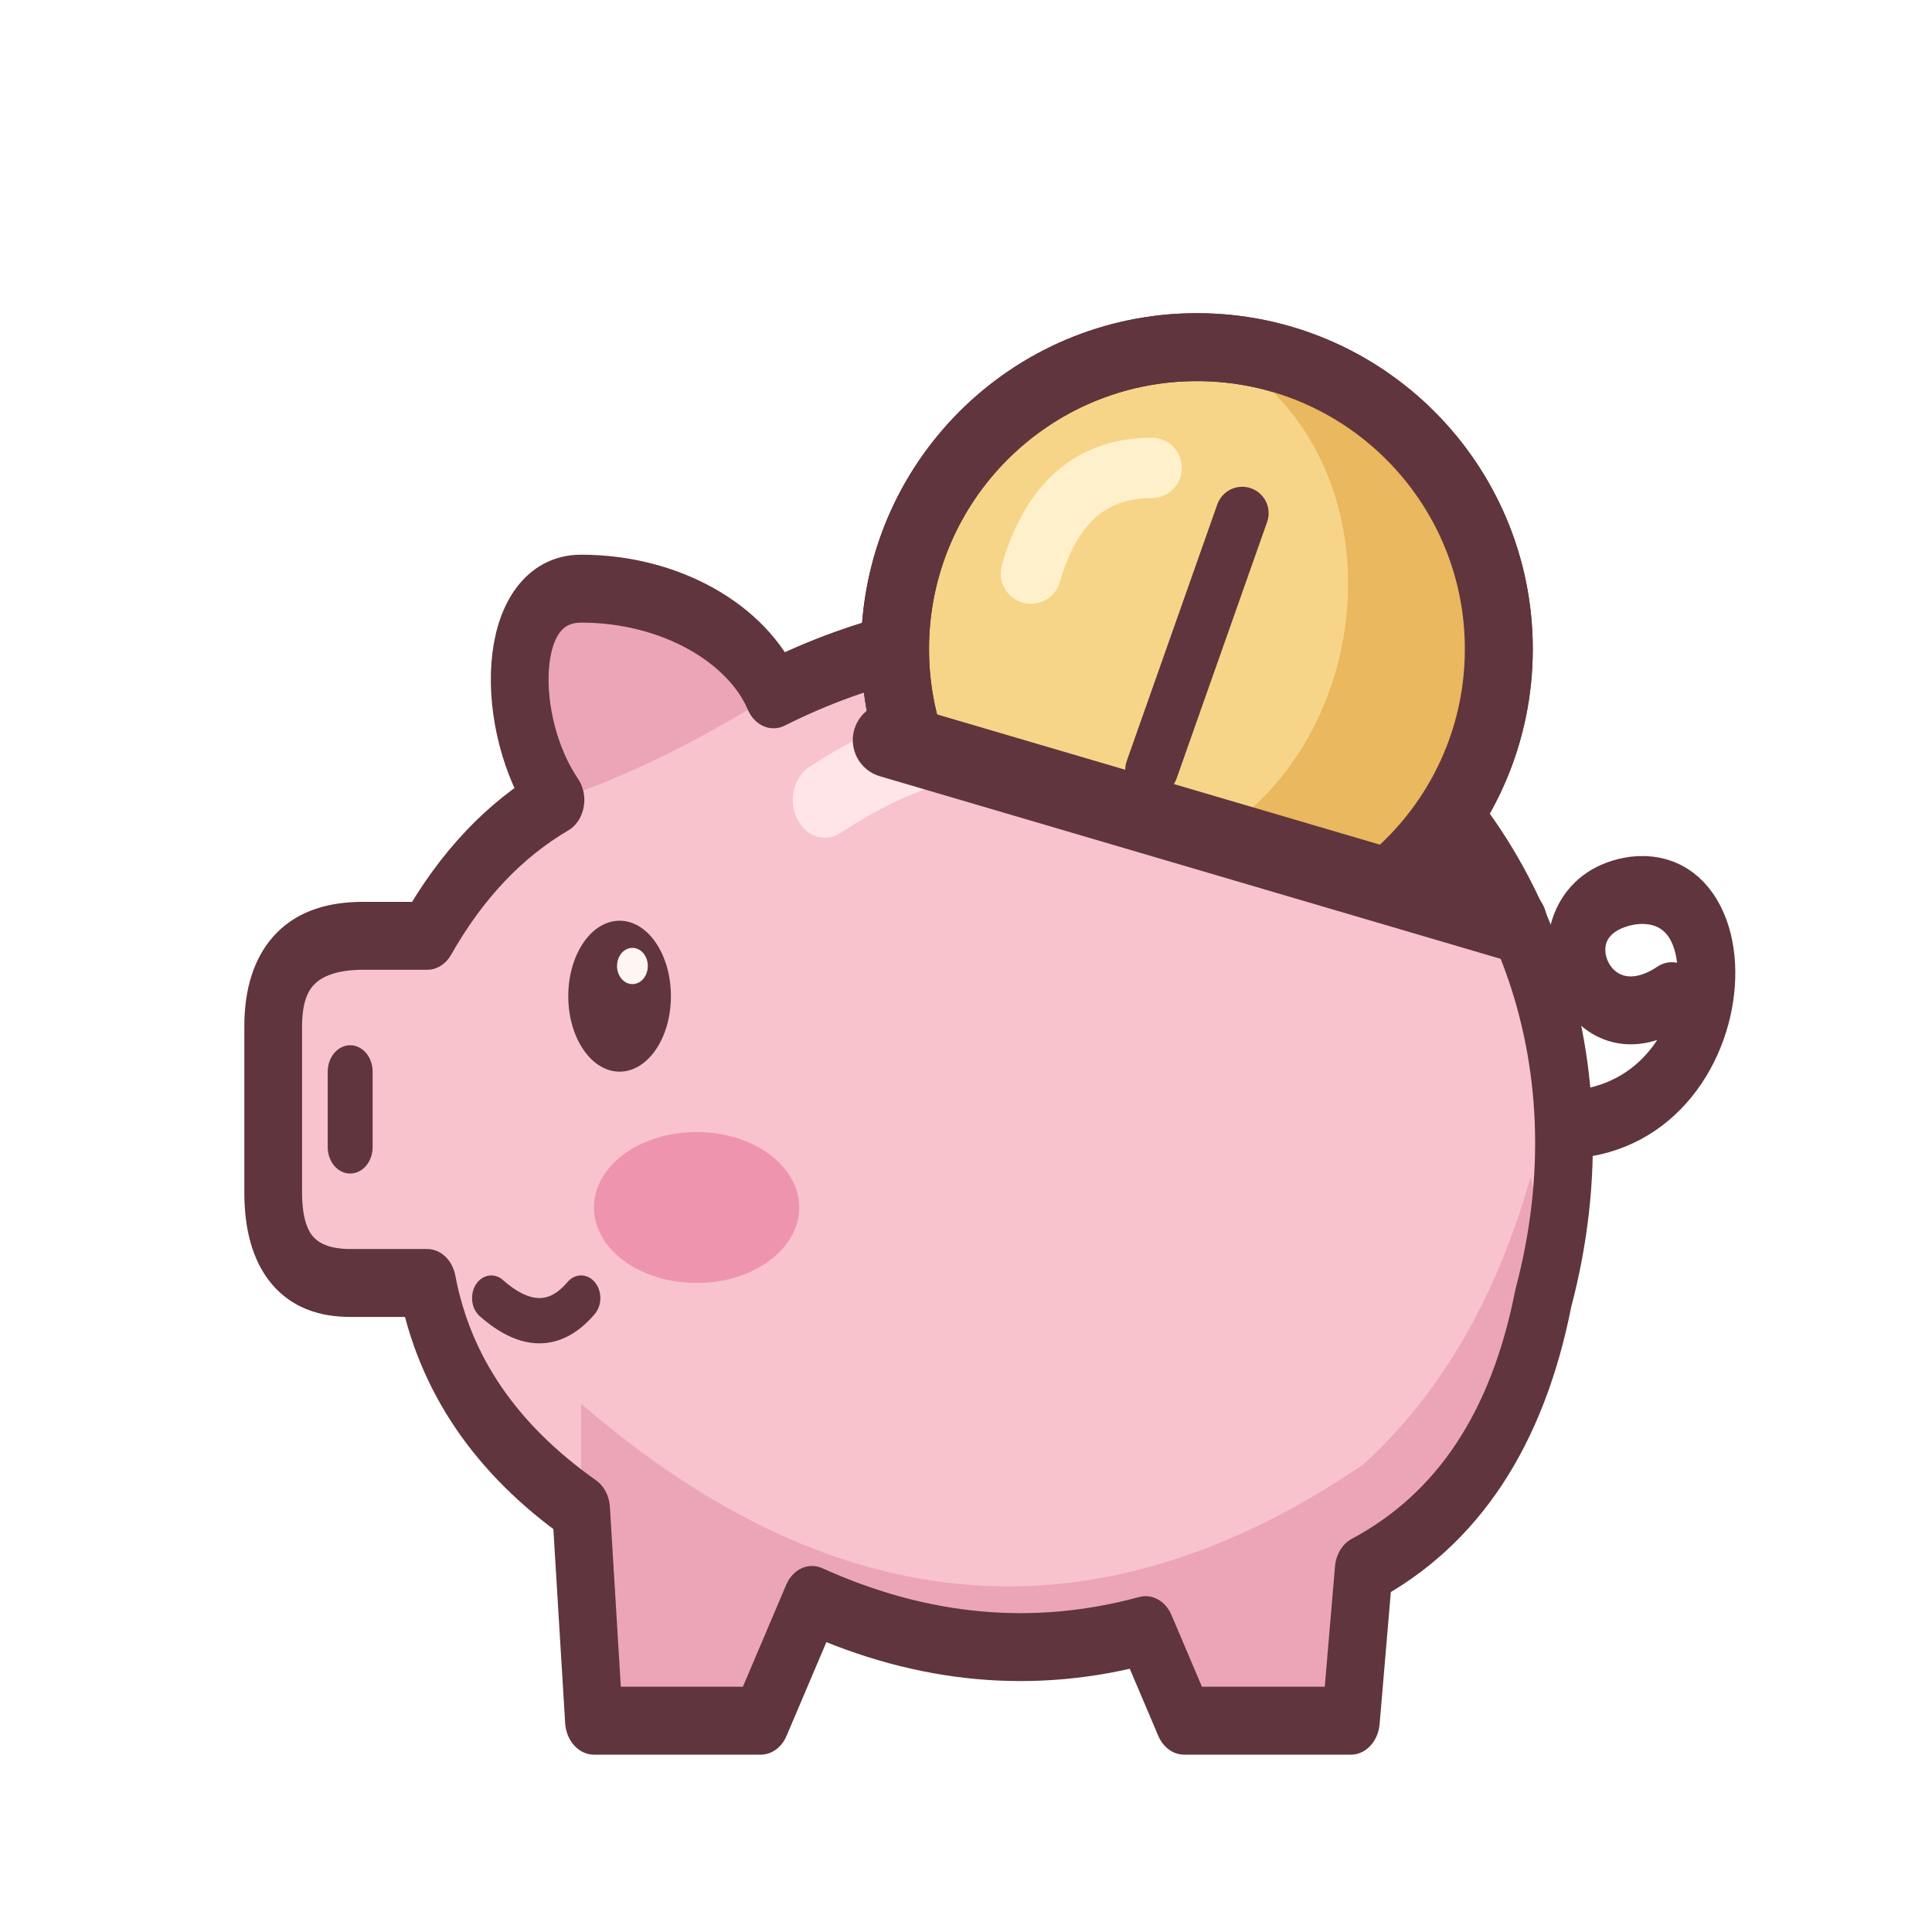
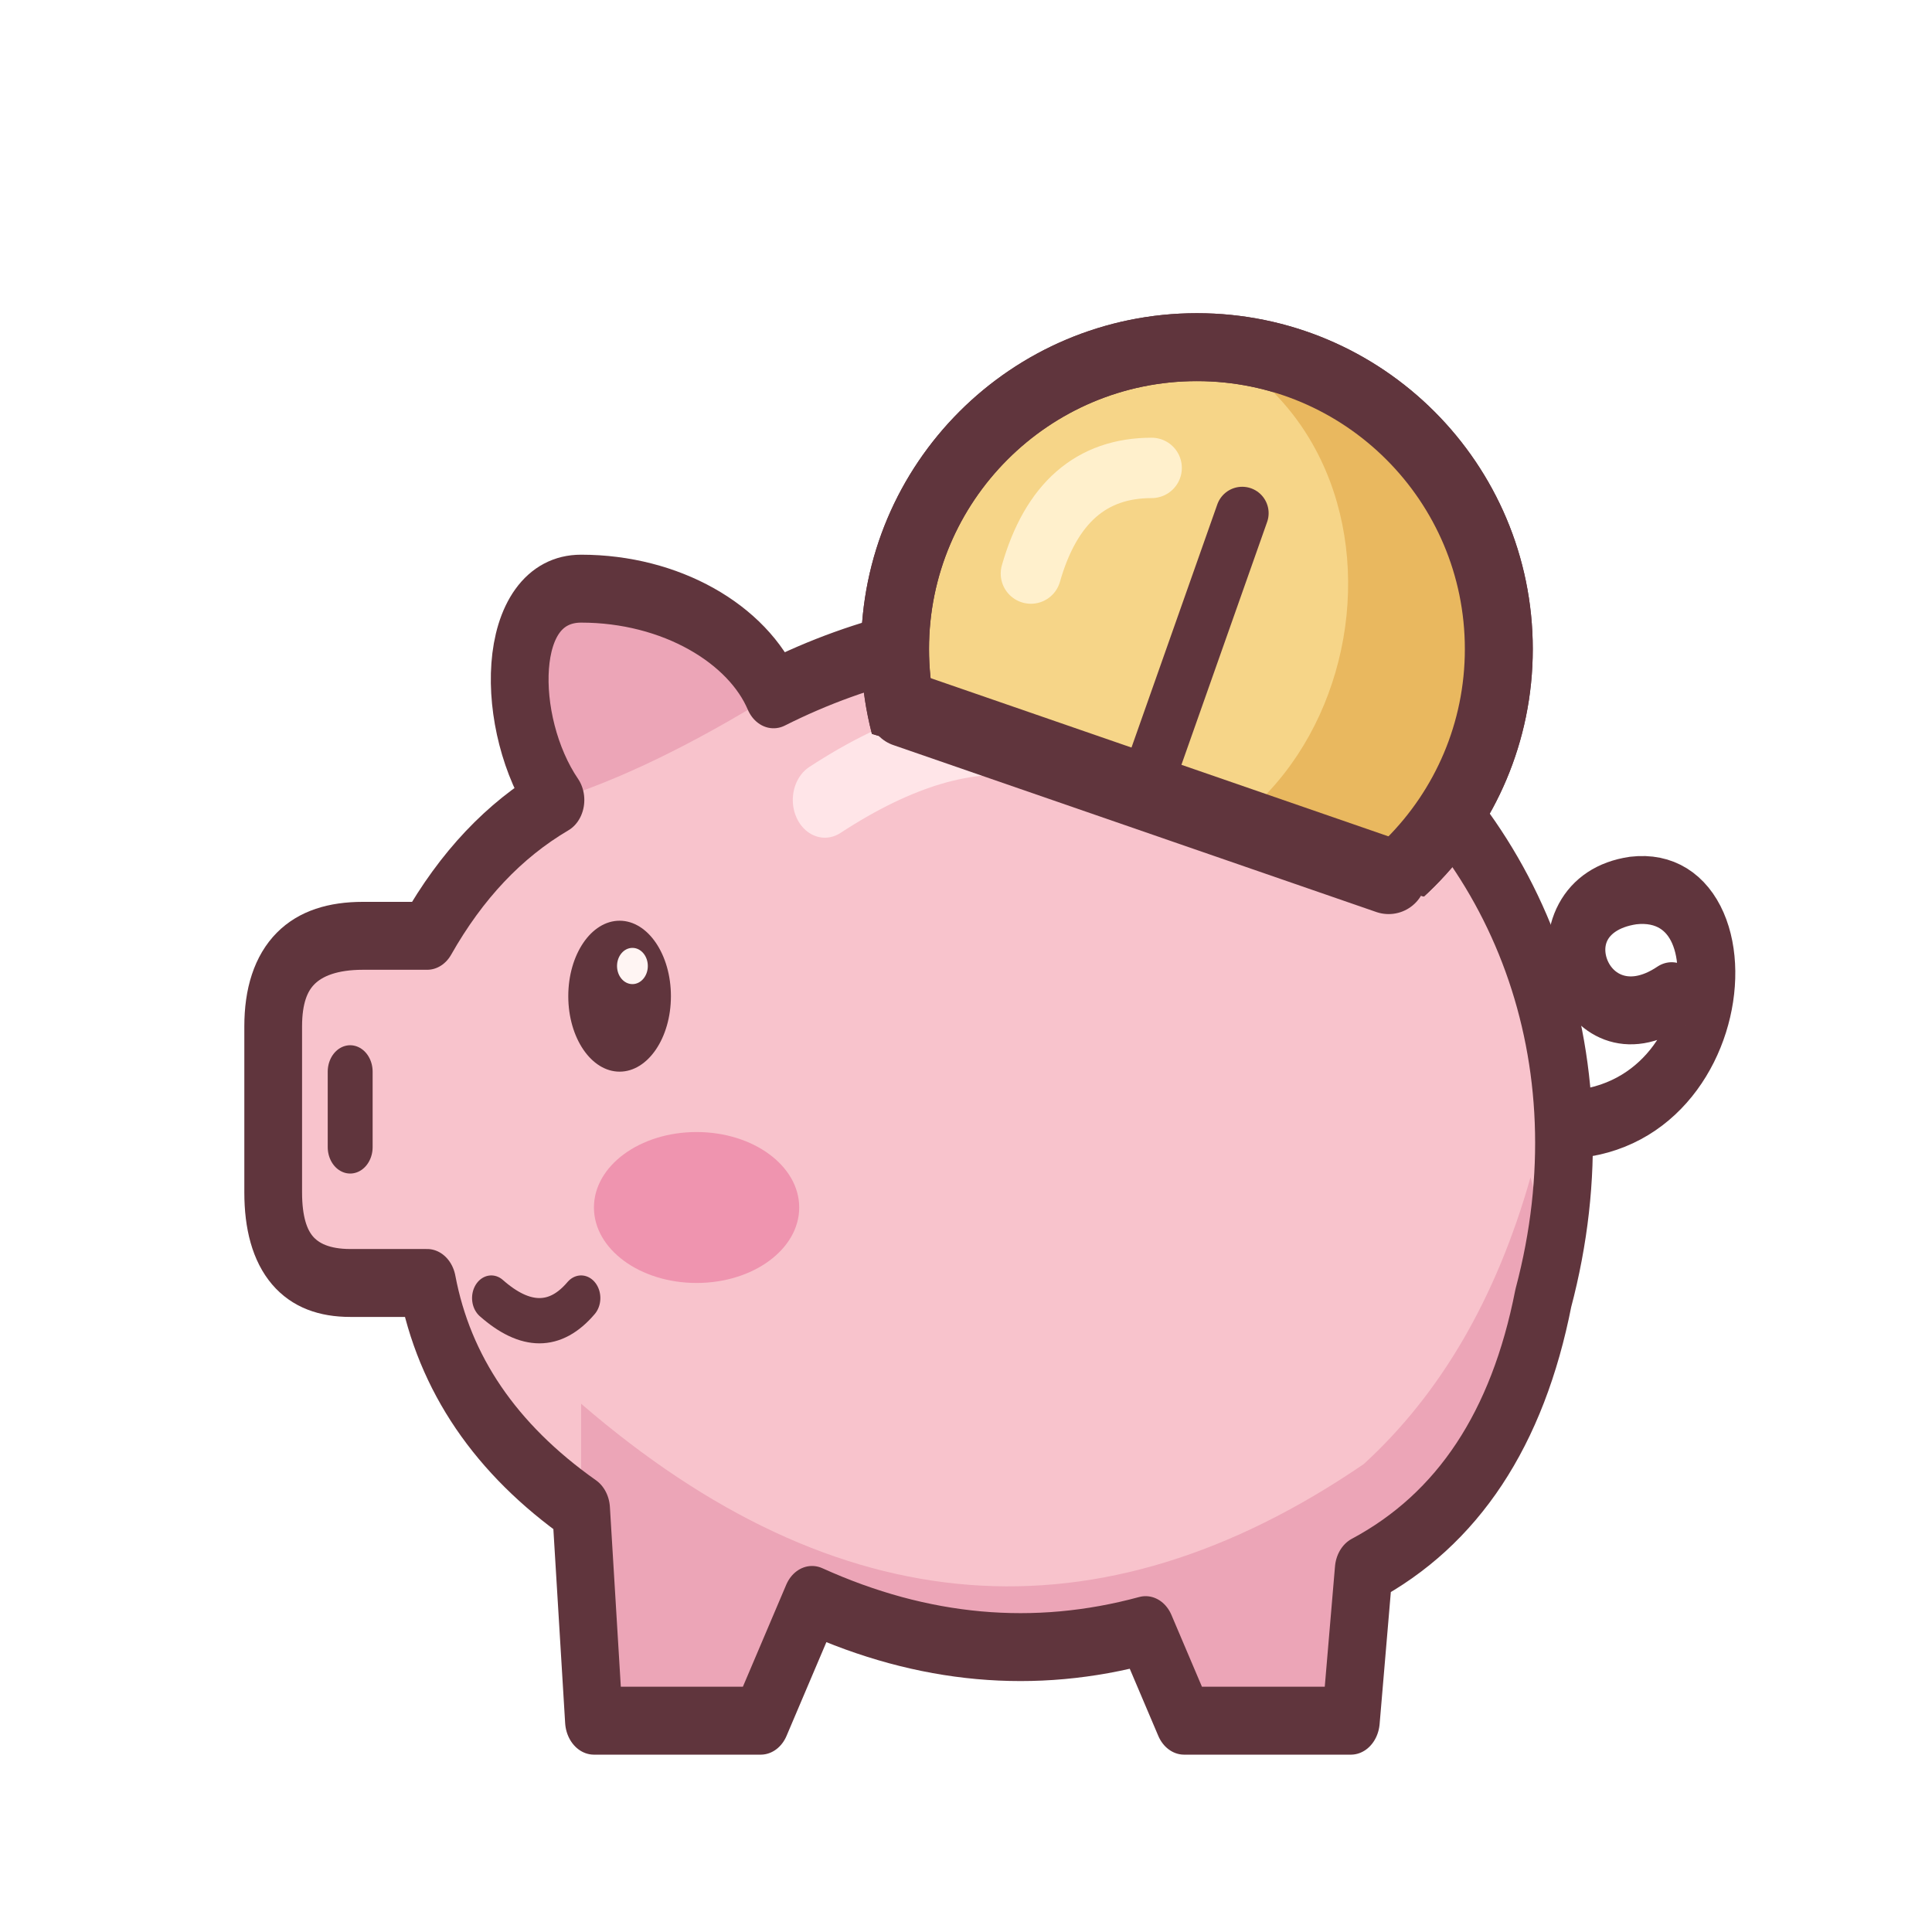
- <svg xmlns="http://www.w3.org/2000/svg" width="128" height="128" viewBox="0 0 128 128" fill="none" role="img" aria-labelledby="title desc">
-   <g transform="translate(9.6 0) scale(.85 1)" stroke="#60353D" stroke-width="4.5" stroke-linecap="round" stroke-linejoin="round">
-     <path d="M106 74C123 78 126 58 116 59C108 60 112 70 119 66" />
-     <path d="M32 53C28 48 28 39 34 39C41 39 47 42 49 46C63 40 80 40 93 47C107 55 114 70 109 86Q106 99 95 104L94 114H81L78 108Q65 111 52 106L48 114H35L34 100Q24 94 22 85H16Q10 85 10 79V68Q10 62 17 62H22Q26 56 32 53Z" fill="#F8C3CC" stroke="none" />
-     <path d="M32 53C28 48 28 39 34 39C41 39 47 42 49 46Q39.5 51 32 53Z" fill="#ECA5B7" stroke="none" />
-     <path d="M34 93Q64 115 95 97Q104 90 108 78Q114 96 95 104L94 114H81L78 108Q65 111 52 106L48 114H35L34 100Z" fill="#ECA5B7" stroke="none" />
-     <path d="M32 53C28 48 28 39 34 39C41 39 47 42 49 46C63 40 80 40 93 47C107 55 114 70 109 86Q106 99 95 104L94 114H81L78 108Q65 111 52 106L48 114H35L34 100Q24 94 22 85H16Q10 85 10 79V68Q10 62 17 62H22Q26 56 32 53Z" />
-     <path d="M16 71V76" stroke-width="3.5" />
-     <ellipse cx="37" cy="66" rx="4" ry="5" fill="#60353D" stroke="none" />
-     <circle cx="38" cy="64" r="1.2" fill="#FFF5F3" stroke="none" />
-     <ellipse cx="43" cy="80" rx="8" ry="5" fill="#EF94AF" stroke="none" />
-     <path d="M27 86Q31 89 34 86" stroke-width="3" />
-     <path d="M53 53Q62 48 69 49" stroke="#FFE5E8" stroke-width="5" />
+ <svg xmlns="http://www.w3.org/2000/svg" width="128" height="128" fill="none" aria-labelledby="title desc" viewBox="0 0 128 128">
+   <g stroke="#60353d" stroke-linecap="round" stroke-linejoin="round" stroke-width="4.5" transform="matrix(.85 0 0 1 9.6 0)">
+     <path d="M106 74c17 4 20-16 10-15-8 1-4 11 3 7" />
+     <path fill="#f8c3cc" stroke="none" d="M32 53c-4-5-4-14 2-14 7 0 13 3 15 7 14-6 31-6 44 1 14 8 21 23 16 39q-3 13-14 18l-1 10H81l-3-6q-13 3-26-2l-4 8H35l-1-14q-10-6-12-15h-6q-6 0-6-6V68q0-6 7-6h5q4-6 10-9" />
+     <path fill="#eca5b7" stroke="none" d="M32 53c-4-5-4-14 2-14 7 0 13 3 15 7q-9.5 5-17 7m2 40q30 22 61 4 9-7 13-19 6 18-13 26l-1 10H81l-3-6q-13 3-26-2l-4 8H35l-1-14Z" />
+     <path d="M32 53c-4-5-4-14 2-14 7 0 13 3 15 7 14-6 31-6 44 1 14 8 21 23 16 39q-3 13-14 18l-1 10H81l-3-6q-13 3-26-2l-4 8H35l-1-14q-10-6-12-15h-6q-6 0-6-6V68q0-6 7-6h5q4-6 10-9" />
+     <path stroke-width="3.5" d="M16 71v5" />
+     <ellipse cx="37" cy="66" fill="#60353d" stroke="none" rx="4" ry="5" />
+     <circle cx="38" cy="64" r="1.2" fill="#fff5f3" stroke="none" />
+     <ellipse cx="43" cy="80" fill="#ef94af" stroke="none" rx="8" ry="5" />
+     <path stroke-width="3" d="M27 86q4 3 7 0" />
+     <path stroke="#ffe5e8" stroke-width="5" d="M53 53q9-5 16-4" />
  </g>
  <defs>
    <clipPath id="coin-slot">
-       <path d="M0 0H128V69.32L0 31.68Z" />
+       <path d="M0 0h128v69.32L0 31.6Z" />
    </clipPath>
  </defs>
  <g clip-path="url(#coin-slot)">
-     <g transform="translate(-7.7 9)" stroke="#60353D" stroke-width="4.5" stroke-linecap="round" stroke-linejoin="round">
-       <circle cx="87" cy="34" r="20" fill="#F6D588" />
-       <path d="M91 16C109 20 111 45 93 53Q82 57 73 48C95 54 104 27 91 16Z" fill="#E9B85F" stroke="none" />
-       <circle cx="87" cy="34" r="20" fill="none" />
-       <path d="M76 29Q78 22 84 22" stroke="#FFF0CC" stroke-width="4" />
-       <path d="M90 25L84 42" stroke-width="3.5" />
+     <g stroke="#60353d" stroke-linecap="round" stroke-linejoin="round" stroke-width="4.5" transform="translate(-7.7 9)">
+       <circle cx="87" cy="34" r="20" fill="#f6d588" />
+       <path fill="#e9b85f" stroke="none" d="M91 16c18 4 20 29 2 37q-11 4-20-5c22 6 31-21 18-32" />
+       <circle cx="87" cy="34" r="20" />
+       <path stroke="#fff0cc" stroke-width="4" d="M76 29q2-7 8-7" />
+       <path stroke-width="3.5" d="m90 25-6 17" />
    </g>
  </g>
-   <path d="M59 49.03L100 61.09" stroke="#60353D" stroke-width="5" stroke-linecap="round" />
+   <path stroke="#60353d" stroke-linecap="round" stroke-width="5" d="m60 47 32 11.06" />
</svg>
